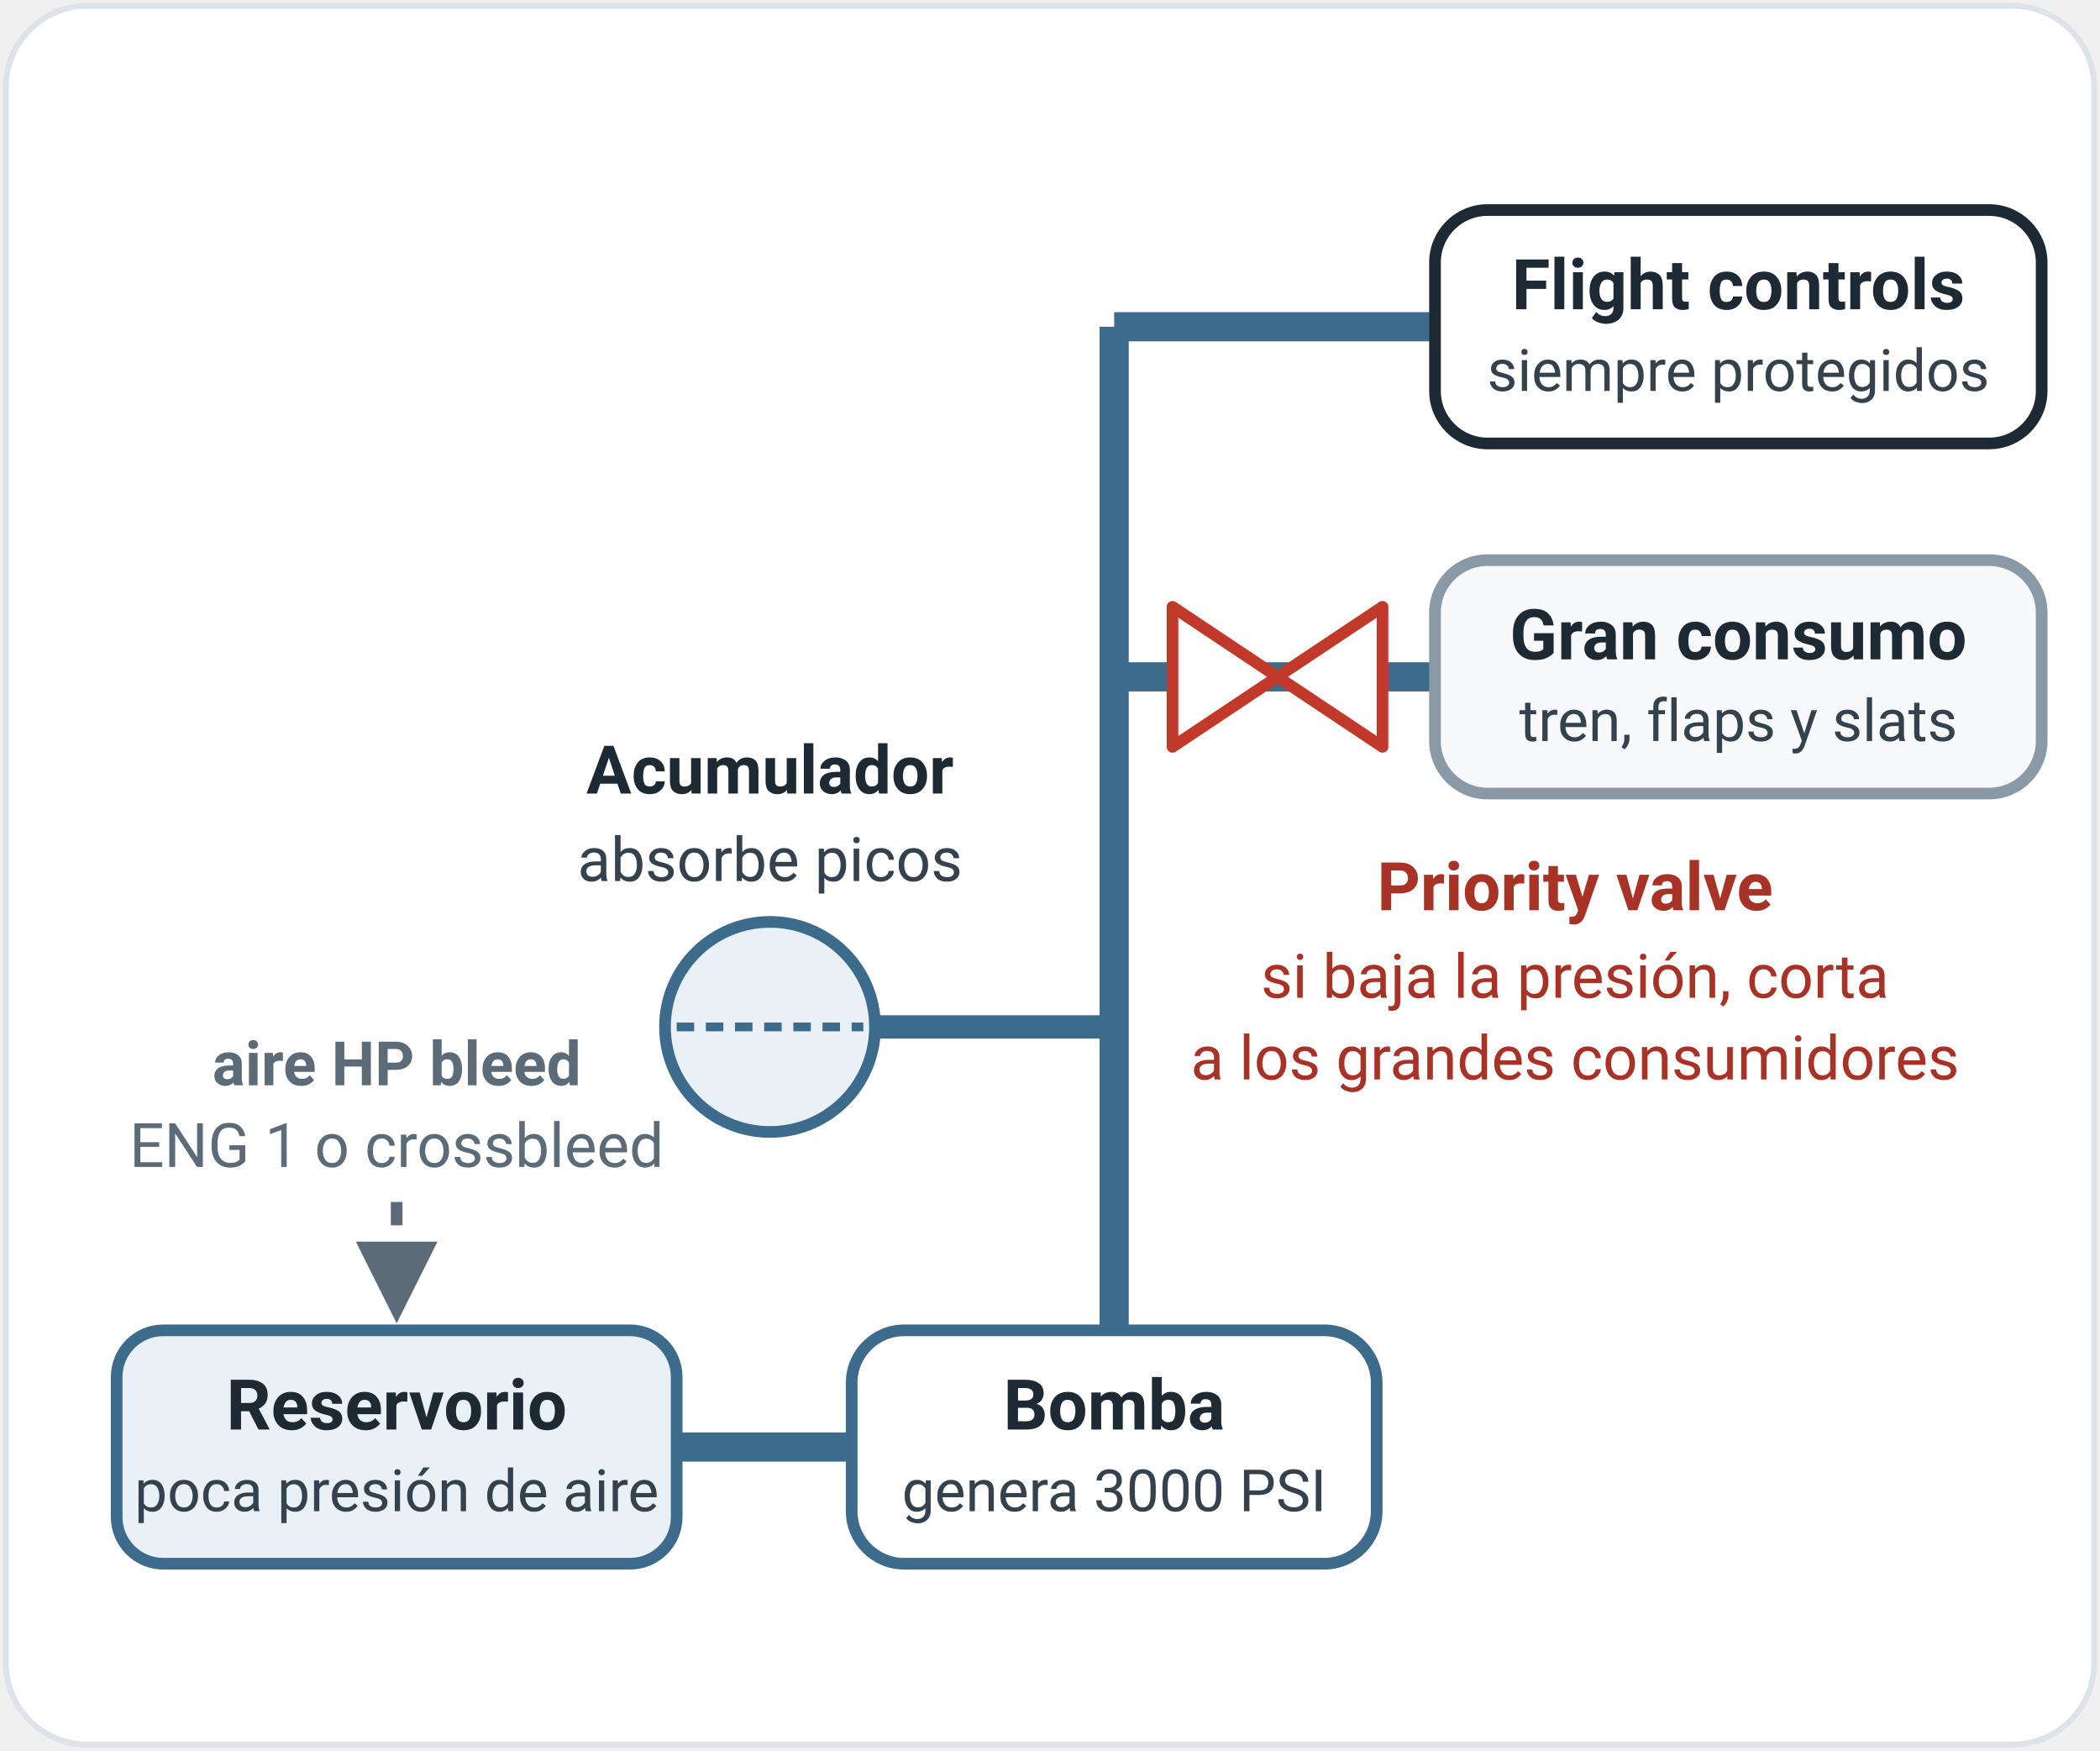
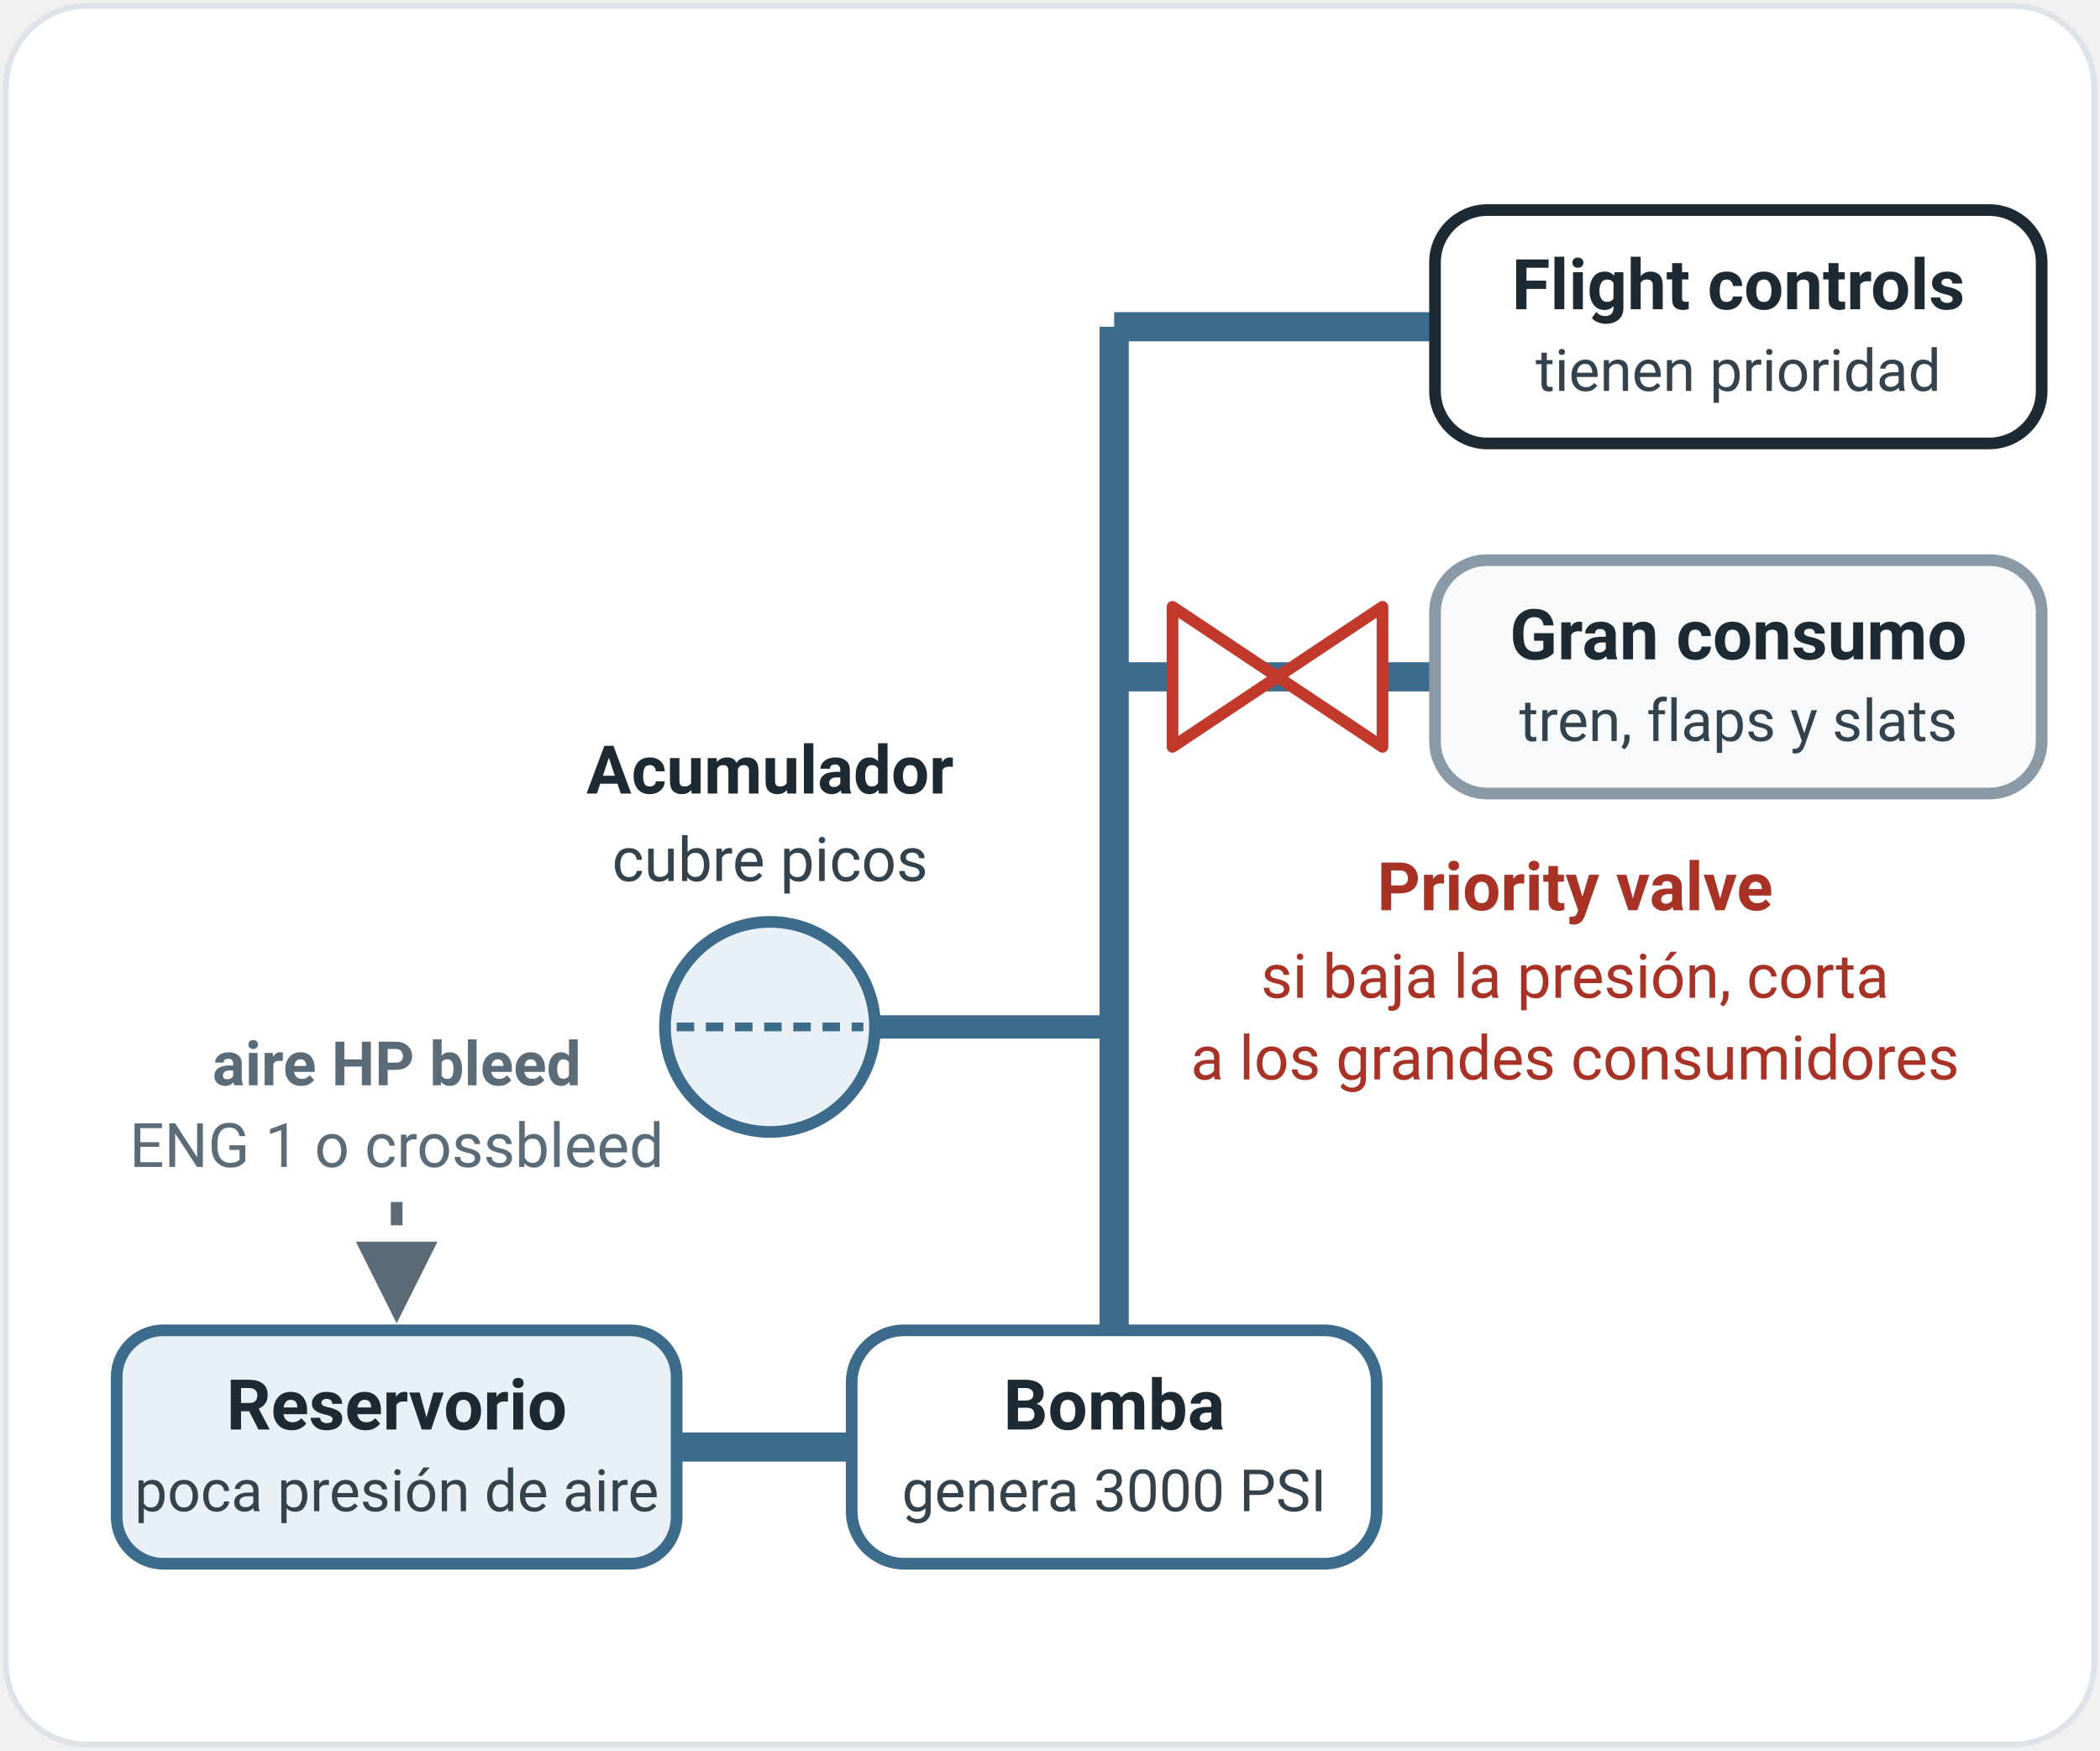
<svg xmlns="http://www.w3.org/2000/svg" viewBox="0 0 360 300" font-family="system-ui, -apple-system, 'Segoe UI', Roboto, sans-serif" role="img" aria-labelledby="t d">
  <defs>
    <marker id="fa" viewBox="0 0 10 10" refX="8" refY="5" markerWidth="7" markerHeight="7" orient="auto">
      <path d="M0 0 L10 5 L0 10 z" fill="#5B6B78" />
    </marker>
  </defs>
  <rect x="1" y="1" width="358" height="298" rx="14" fill="#FFFFFF" stroke="#DDE3E8" />
  <text x="68" y="186" text-anchor="middle" font-size="10.5" font-weight="600" fill="#5B6B78">aire HP bleed</text>
  <text x="68" y="200" text-anchor="middle" font-size="10.5" fill="#5B6B78">ENG 1 o crossbleed</text>
  <line x1="68" y1="206" x2="68" y2="224" stroke="#5B6B78" stroke-width="2" stroke-dasharray="4 3" marker-end="url(#fa)" />
  <rect x="20" y="228" width="96" height="40" rx="8" fill="#EAF1F6" stroke="#3D6B8C" stroke-width="2" />
  <text x="68" y="245" text-anchor="middle" font-size="12" font-weight="700" fill="#1E2A33">Reservorio</text>
  <text x="68" y="259" text-anchor="middle" font-size="10" fill="#33424D">poca presión de aire</text>
  <line x1="116" y1="248" x2="146" y2="248" stroke="#3D6B8C" stroke-width="5" />
  <rect x="146" y="228" width="90" height="40" rx="9" fill="#FFFFFF" stroke="#3D6B8C" stroke-width="2" />
  <text x="191" y="245" text-anchor="middle" font-size="12" font-weight="700" fill="#1E2A33">Bomba</text>
  <text x="191" y="259" text-anchor="middle" font-size="10" fill="#33424D">genera 3000 PSI</text>
  <line x1="191" y1="228" x2="191" y2="56" stroke="#3D6B8C" stroke-width="5" />
  <line x1="191" y1="56" x2="246" y2="56" stroke="#3D6B8C" stroke-width="5" />
  <line x1="191" y1="116" x2="246" y2="116" stroke="#3D6B8C" stroke-width="5" />
  <line x1="191" y1="176" x2="150" y2="176" stroke="#3D6B8C" stroke-width="4" />
  <circle cx="132" cy="176" r="18" fill="#EAF1F6" stroke="#3D6B8C" stroke-width="2" />
  <line x1="116" y1="176" x2="148" y2="176" stroke="#3D6B8C" stroke-width="1.5" stroke-dasharray="3 2" />
  <text x="132" y="136" text-anchor="middle" font-size="11.5" font-weight="700" fill="#1E2A33">Acumulador</text>
-   <text x="132" y="151" text-anchor="middle" font-size="10.5" fill="#33424D">absorbe picos</text>
+   <text x="132" y="151" text-anchor="middle" font-size="10.5" fill="#33424D">cubre picos</text>
  <rect x="246" y="36" width="104" height="40" rx="9" fill="#FFFFFF" stroke="#1E2A33" stroke-width="2" />
  <text x="298" y="53" text-anchor="middle" font-size="12" font-weight="700" fill="#1E2A33">Flight controls</text>
-   <text x="298" y="67" text-anchor="middle" font-size="10" fill="#33424D">siempre protegidos</text>
+   <text x="298" y="67" text-anchor="middle" font-size="10" fill="#33424D">tienen prioridad</text>
  <path d="M201 104 L201 128 L219 116 Z M237 104 L237 128 L219 116 Z" fill="#FFFFFF" stroke="#C0392B" stroke-width="2" stroke-linejoin="round" />
  <rect x="246" y="96" width="104" height="40" rx="9" fill="#F7F9FA" stroke="#8A99A6" stroke-width="2" />
  <text x="298" y="113" text-anchor="middle" font-size="12" font-weight="700" fill="#1E2A33">Gran consumo</text>
  <text x="298" y="127" text-anchor="middle" font-size="10" fill="#33424D">tren, flaps y slats</text>
  <text x="270" y="156" text-anchor="middle" font-size="11.5" font-weight="700" fill="#A93226">Priority valve</text>
  <text x="270" y="171" text-anchor="middle" font-size="10.5" fill="#A93226">si baja la presión, corta</text>
  <text x="270" y="185" text-anchor="middle" font-size="10.5" fill="#A93226">a los grandes consumidores</text>
</svg>
